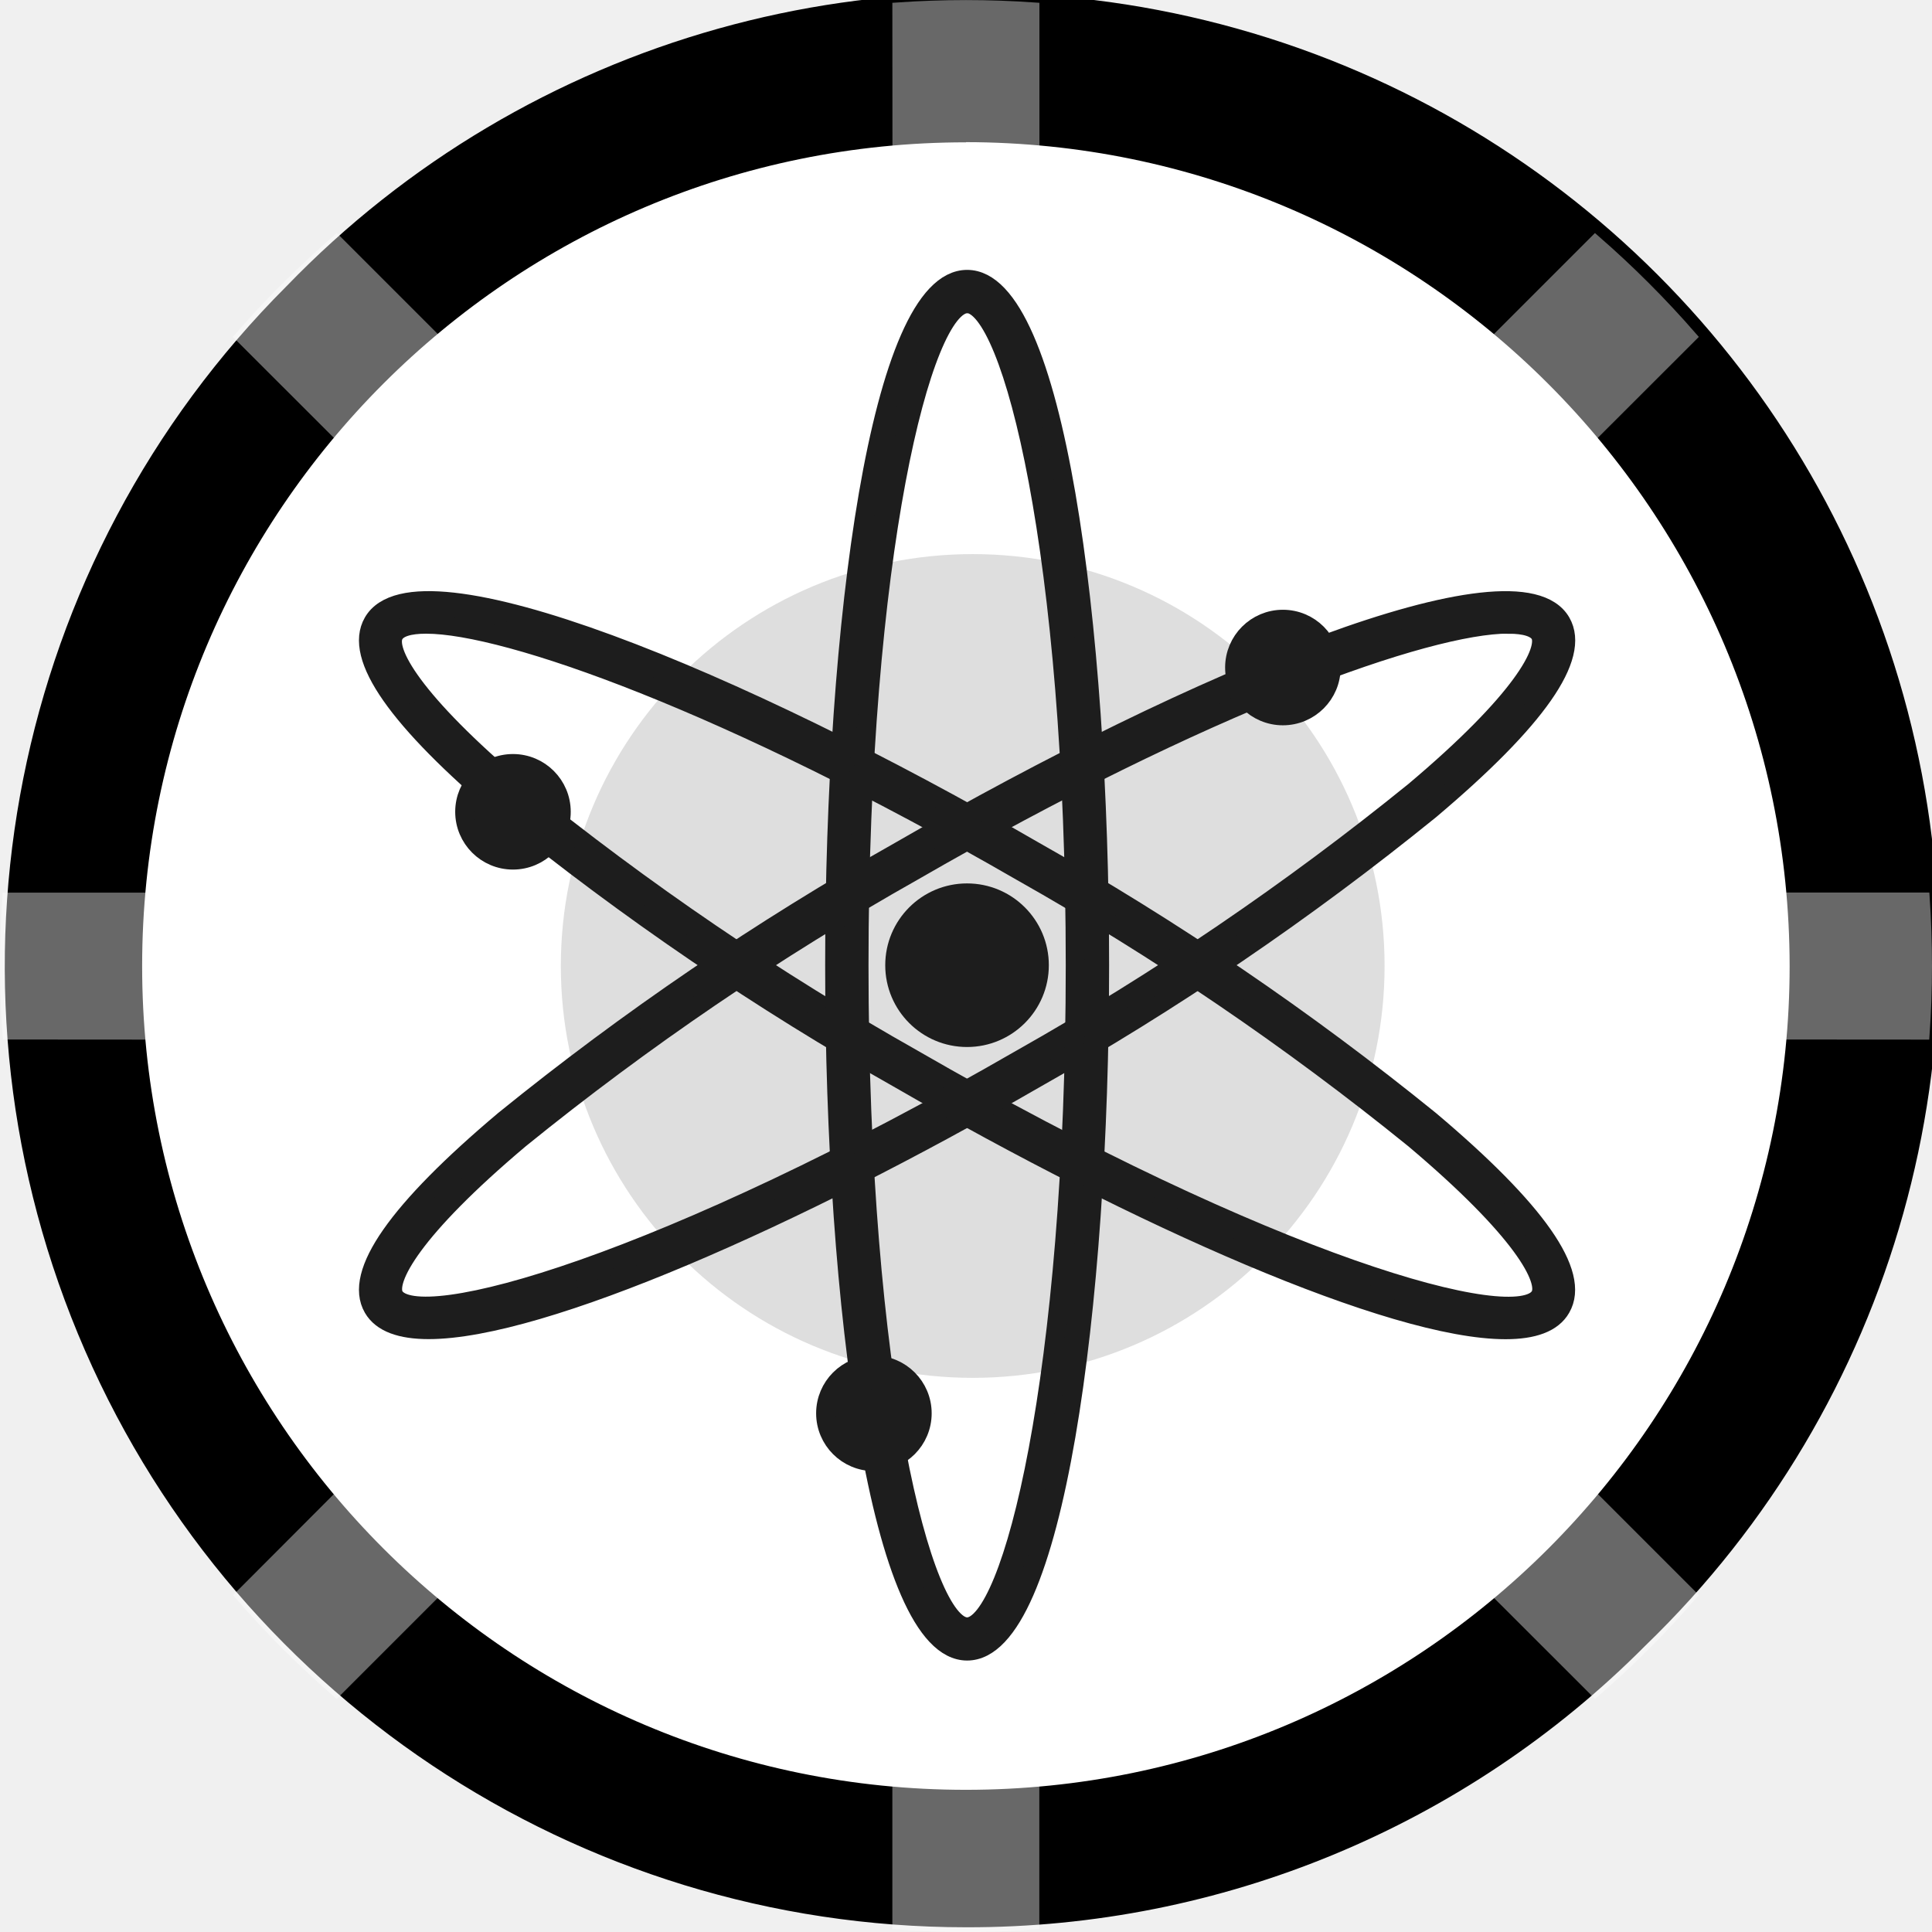
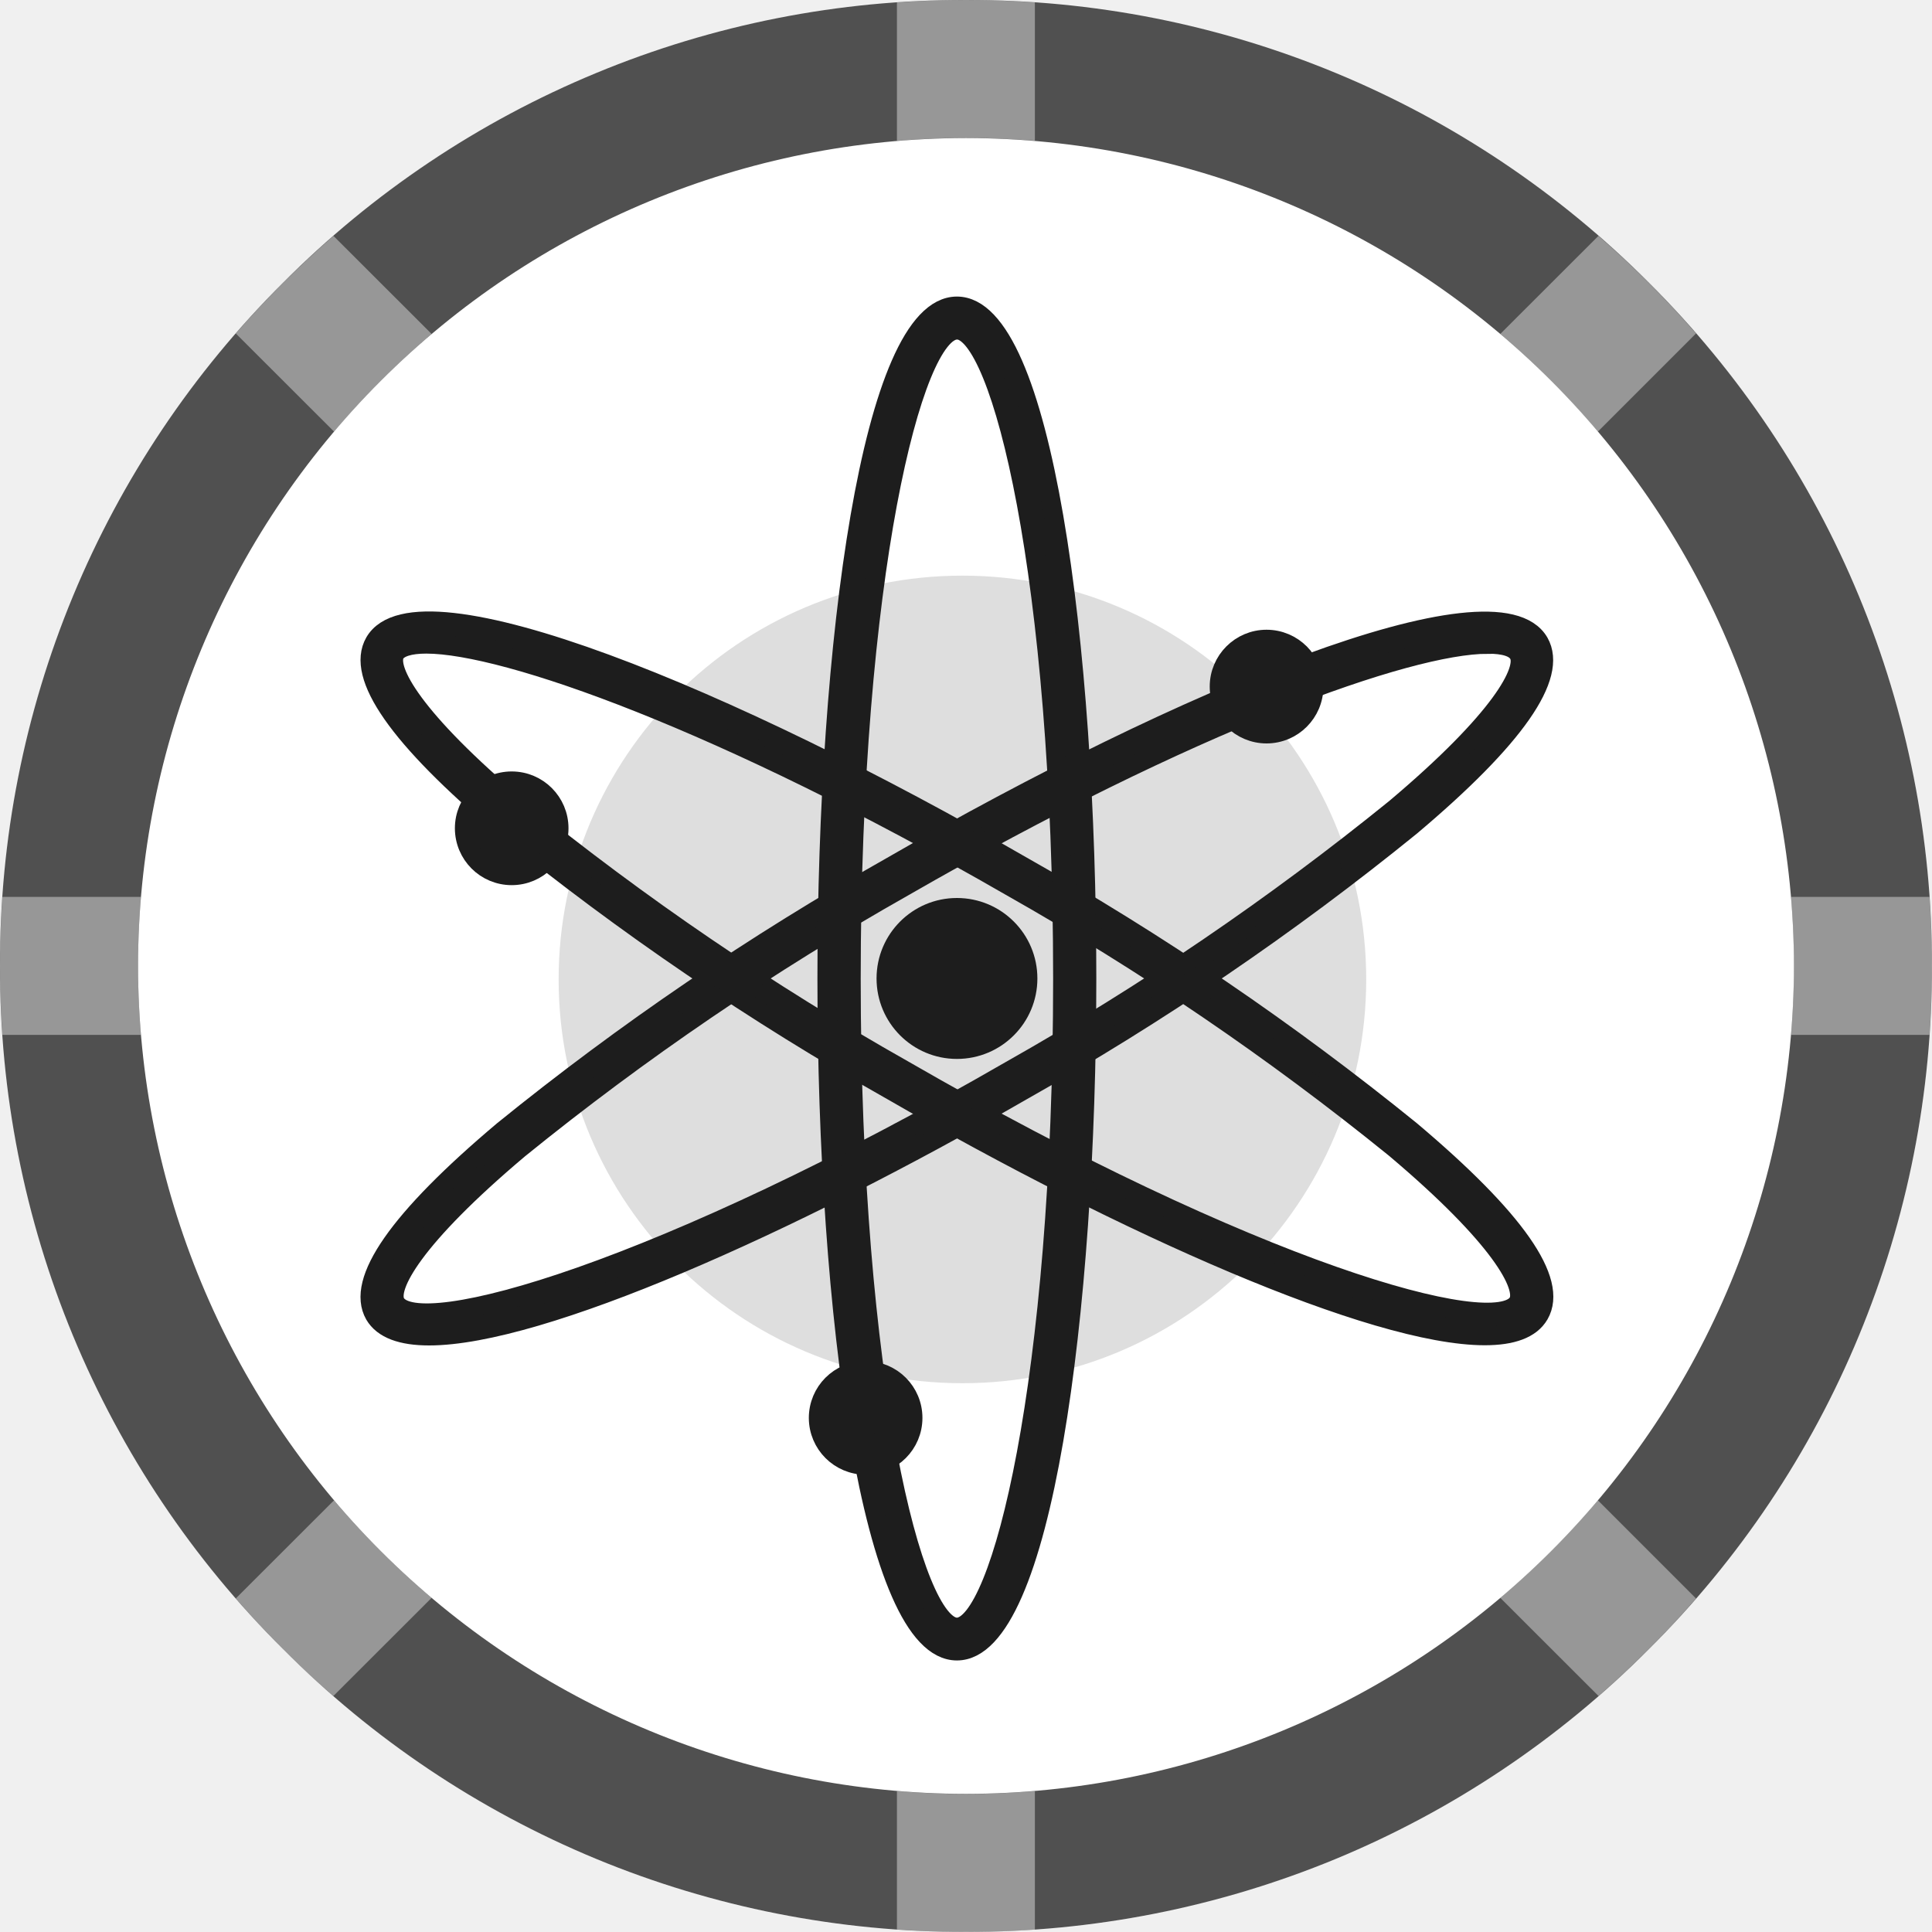
- <svg xmlns="http://www.w3.org/2000/svg" width="20.098" height="20.1" viewBox="0 0 20.098 20.1">
-   <g id="atom_token" transform="translate(11945.05 18206.049)">
-     <circle id="타원_173" data-name="타원 173" cx="9" cy="9" r="9" transform="translate(-11944 -18205)" fill="#fff" />
-     <g id="그룹_1494" data-name="그룹 1494" transform="translate(-11990 -18572.998)">
-       <g id="그룹_1488" data-name="그룹 1488" transform="translate(45 367)">
-         <path id="제외_2" data-name="제외 2" d="M10,20A10,10,0,0,1,2.929,2.929a10,10,0,1,1,14.14,14.14A9.933,9.933,0,0,1,10,20Zm0-18.57A8.57,8.57,0,1,0,18.569,10,8.58,8.58,0,0,0,10,1.428Z" transform="translate(0 0)" />
-         <path id="교차_4" data-name="교차 4" d="M9.284,19.973V18.539q.354.03.715.03t.714-.03v1.433Q10.358,20,10,20T9.284,19.973ZM15.53,16.54A8.609,8.609,0,0,0,16.54,15.53l1.016,1.016q-.233.269-.487.523t-.522.487Zm-12.6.53q-.254-.255-.487-.523L3.458,15.53a8.609,8.609,0,0,0,1.01,1.009L3.451,17.556Q3.183,17.323,2.929,17.069Zm15.611-6.356c.02-.236.03-.474.03-.715s-.01-.478-.029-.714h1.434Q20,9.638,20,10t-.025.715Zm-18.514,0Q0,10.358,0,10t.025-.714H1.458q-.029.354-.029.714c0,.241.01.479.03.715ZM2.441,3.452q.233-.269.488-.522t.523-.488L4.467,3.457a8.657,8.657,0,0,0-1.01,1.01Zm13.089.006,1.016-1.016q.269.234.523.488t.487.522L16.54,4.467A8.612,8.612,0,0,0,15.53,3.458ZM9.284.025Q9.639,0,10,0t.714.025V1.457q-.353-.029-.714-.03c-.241,0-.479.011-.715.03Z" transform="translate(0 0)" fill="#fff" stroke="#fff" stroke-width="0.1" opacity="0.41" />
-       </g>
-       <g id="그룹_1490" data-name="그룹 1490" transform="translate(48.785 369.857)">
-         <circle id="타원_113" data-name="타원 113" cx="4.285" cy="4.285" r="4.285" transform="translate(2 2.857)" fill="#dedede" />
-         <g id="그룹_1487" data-name="그룹 1487" transform="translate(0 0)">
-           <path id="패스_1227" data-name="패스 1227" d="M1074.828,120.813c-1.178,0-3.822-1.174-6.29-2.6a29.8,29.8,0,0,1-4.127-2.808c-1.111-.937-1.57-1.593-1.363-1.951.451-.782,3.8.6,6.867,2.375a29.784,29.784,0,0,1,4.126,2.808c1.111.937,1.57,1.593,1.363,1.951C1075.316,120.743,1075.116,120.813,1074.828,120.813Zm-11.232-7.34c-.177,0-.29.036-.331.107-.1.165.19.693,1.307,1.635a29.535,29.535,0,0,0,4.091,2.783c3.694,2.133,6.289,2.874,6.525,2.466.1-.165-.19-.693-1.307-1.635a29.548,29.548,0,0,0-4.091-2.783C1066.739,114.285,1064.438,113.473,1063.6,113.473Z" transform="translate(-1063 -109.888)" fill="#1d1d1d" stroke="#1d1d1d" stroke-width="0.2" />
-           <path id="패스_1228" data-name="패스 1228" d="M1063.625,120.812c-.288,0-.488-.07-.577-.224-.207-.358.252-1.015,1.363-1.951a29.8,29.8,0,0,1,4.127-2.808c3.07-1.773,6.414-3.157,6.867-2.375.207.358-.252,1.014-1.363,1.951a29.783,29.783,0,0,1-4.126,2.808C1067.448,119.638,1064.8,120.812,1063.625,120.812Zm11.232-7.34c-.841,0-3.143.812-6.194,2.573a29.536,29.536,0,0,0-4.091,2.783c-1.118.942-1.4,1.469-1.307,1.635.236.408,2.831-.334,6.525-2.466a29.549,29.549,0,0,0,4.091-2.783c1.118-.942,1.4-1.469,1.307-1.635C1075.147,113.509,1075.035,113.473,1074.857,113.473Z" transform="translate(-1063 -109.888)" fill="#1d1d1d" stroke="#1d1d1d" stroke-width="0.2" />
-           <ellipse id="타원_20" data-name="타원 20" cx="0.751" cy="0.751" rx="0.751" ry="0.751" transform="translate(5.475 6.383)" fill="#1d1d1d" stroke="#1d1d1d" stroke-width="0.2" />
-           <ellipse id="타원_21" data-name="타원 21" cx="0.501" cy="0.501" rx="0.501" ry="0.501" transform="translate(9.011 3.536)" fill="#1d1d1d" stroke="#1d1d1d" stroke-width="0.2" />
-           <ellipse id="타원_22" data-name="타원 22" cx="0.501" cy="0.501" rx="0.501" ry="0.501" transform="translate(1.001 5.037)" fill="#1d1d1d" stroke="#1d1d1d" stroke-width="0.2" />
-           <ellipse id="타원_23" data-name="타원 23" cx="0.501" cy="0.501" rx="0.501" ry="0.501" transform="translate(4.756 11.295)" fill="#1d1d1d" stroke="#1d1d1d" stroke-width="0.2" />
-           <path id="패스_1226" data-name="패스 1226" d="M1083.752,114.143c-.9,0-1.377-3.589-1.377-7.134s.473-7.134,1.377-7.134,1.377,3.589,1.377,7.134S1084.655,114.143,1083.752,114.143Zm0-14.017c-.47,0-1.126,2.619-1.126,6.884s.656,6.884,1.126,6.884,1.126-2.619,1.126-6.884S1084.222,100.125,1083.752,100.125Z" transform="translate(-1077.525 -99.875)" fill="#1d1d1d" stroke="#1d1d1d" stroke-width="0.2" />
-         </g>
-       </g>
-     </g>
-   </g>
+ <svg xmlns="http://www.w3.org/2000/svg" width="20" height="20" viewBox="0 0 20 20" fill="none">
+   <path d="M10 20C15.523 20 20 15.523 20 10C20 4.477 15.523 0 10 0C4.477 0 0 4.477 0 10C0 15.523 4.477 20 10 20Z" fill="white" />
+   <path d="M10 19.999C8.686 20.002 7.385 19.745 6.171 19.243C4.957 18.74 3.855 18.002 2.929 17.07C1.997 16.144 1.259 15.042 0.756 13.828C0.253 12.614 -0.004 11.313 4.01687e-05 9.999C-0.004 8.686 0.253 7.384 0.756 6.17C1.259 4.957 1.997 3.855 2.929 2.928C3.855 1.997 4.957 1.258 6.171 0.756C7.384 0.253 8.686 -0.004 10 4.01809e-05C11.313 -0.004 12.615 0.253 13.829 0.756C15.042 1.258 16.144 1.997 17.071 2.928C18.002 3.855 18.741 4.957 19.243 6.17C19.746 7.384 20.003 8.686 19.999 9.999C20.003 11.313 19.746 12.614 19.243 13.828C18.741 15.042 18.002 16.144 17.071 17.07C16.144 18.002 15.042 18.74 13.829 19.243C12.615 19.745 11.313 20.002 10 19.999ZM10 1.429C7.727 1.431 5.549 2.335 3.942 3.942C2.335 5.548 1.431 7.727 1.429 9.999C1.431 12.272 2.335 14.45 3.942 16.057C5.549 17.664 7.727 18.568 10 18.57C12.272 18.568 14.451 17.664 16.058 16.057C17.665 14.45 18.568 12.272 18.571 9.999C18.568 7.727 17.665 5.548 16.058 3.942C14.451 2.335 12.272 1.431 10 1.429Z" fill="#505050" />
+   <path opacity="0.41" d="M9.285 19.974V18.541C9.523 18.561 9.761 18.571 9.999 18.571C10.237 18.571 10.475 18.561 10.713 18.541V19.975C10.475 19.992 10.237 20 9.999 20C9.761 20 9.523 19.991 9.285 19.974ZM15.531 16.541C15.895 16.233 16.233 15.895 16.541 15.531L17.557 16.547C17.402 16.726 17.24 16.9 17.07 17.07C16.901 17.238 16.727 17.401 16.548 17.557L15.531 16.541ZM2.929 17.07C2.76 16.901 2.597 16.726 2.441 16.547L3.458 15.531C3.766 15.895 4.104 16.233 4.468 16.541L3.451 17.557C3.272 17.402 3.098 17.24 2.928 17.07H2.929ZM18.541 10.713C18.56 10.476 18.57 10.237 18.57 9.999C18.57 9.761 18.56 9.523 18.541 9.285H19.974C19.991 9.523 19.999 9.761 19.999 9.999C19.999 10.237 19.991 10.476 19.974 10.713H18.541ZM0.025 10.713C0.008 10.476 0 10.237 0 9.999C0 9.761 0.008 9.523 0.025 9.285H1.459C1.439 9.523 1.429 9.761 1.429 9.999C1.429 10.237 1.439 10.476 1.459 10.713H0.025ZM2.441 3.452C2.597 3.273 2.76 3.099 2.929 2.93C3.099 2.761 3.273 2.598 3.452 2.442L4.468 3.457C4.104 3.766 3.766 4.104 3.458 4.468L2.441 3.452ZM15.531 3.457L16.547 2.442C16.726 2.598 16.901 2.76 17.07 2.93C17.24 3.099 17.402 3.273 17.557 3.452L16.541 4.468C16.233 4.104 15.896 3.766 15.531 3.457ZM9.285 0.025C9.523 0.008 9.761 0 9.999 0C10.237 0 10.475 0.008 10.713 0.025V1.457C10.477 1.438 10.239 1.428 9.999 1.428C9.758 1.428 9.52 1.438 9.285 1.458V0.025Z" fill="white" />
+   <path d="M9.963 14.319C12.272 14.319 14.143 12.447 14.143 10.139C14.143 7.83 12.272 5.959 9.963 5.959C7.655 5.959 5.783 7.83 5.783 10.139C5.783 12.447 7.655 14.319 9.963 14.319Z" fill="#DEDEDE" />
+   <path d="M15.37 13.826C14.22 13.826 11.641 12.681 9.234 11.291C7.818 10.492 6.471 9.576 5.209 8.552C4.124 7.638 3.678 6.998 3.879 6.648C4.32 5.885 7.582 7.235 10.578 8.964C11.994 9.763 13.34 10.68 14.603 11.704C15.687 12.618 16.135 13.258 15.933 13.608C15.846 13.758 15.651 13.826 15.37 13.826ZM4.412 6.666C4.239 6.666 4.129 6.702 4.089 6.766C3.997 6.927 4.275 7.441 5.365 8.36C6.616 9.375 7.949 10.283 9.352 11.075C12.956 13.155 15.487 13.879 15.716 13.481C15.809 13.32 15.531 12.805 14.441 11.886C13.19 10.872 11.856 9.964 10.454 9.172C7.479 7.458 5.233 6.666 4.413 6.666H4.412Z" fill="#1D1D1D" stroke="#1D1D1D" stroke-width="0.2" />
+   <path d="M4.442 13.828C4.16 13.828 3.965 13.759 3.878 13.61C3.679 13.26 4.123 12.62 5.208 11.706C6.471 10.682 7.817 9.766 9.233 8.967C12.228 7.237 15.491 5.886 15.932 6.65C16.131 7 15.687 7.64 14.602 8.554C13.34 9.578 11.993 10.495 10.577 11.294C8.171 12.68 5.591 13.828 4.442 13.828ZM15.399 6.668C14.578 6.668 12.333 7.466 9.357 9.179C7.955 9.971 6.621 10.879 5.37 11.894C4.28 12.813 4.002 13.327 4.095 13.488C4.325 13.887 6.856 13.162 10.459 11.082C11.862 10.29 13.195 9.382 14.446 8.368C15.536 7.449 15.814 6.934 15.722 6.773C15.682 6.7 15.572 6.667 15.399 6.667V6.668Z" fill="#1D1D1D" stroke="#1D1D1D" stroke-width="0.2" />
+   <path d="M9.906 10.862C10.311 10.862 10.639 10.534 10.639 10.129C10.639 9.724 10.311 9.396 9.906 9.396C9.502 9.396 9.174 9.724 9.174 10.129C9.174 10.534 9.502 10.862 9.906 10.862Z" fill="#1D1D1D" stroke="#1D1D1D" stroke-width="0.2" />
+   <path d="M13.111 7.596C13.381 7.596 13.6 7.377 13.6 7.107C13.6 6.838 13.381 6.619 13.111 6.619C12.842 6.619 12.623 6.838 12.623 7.107C12.623 7.377 12.842 7.596 13.111 7.596Z" fill="#1D1D1D" stroke="#1D1D1D" stroke-width="0.2" />
+   <path d="M5.297 9.063C5.567 9.063 5.785 8.844 5.785 8.574C5.785 8.305 5.567 8.086 5.297 8.086C5.027 8.086 4.809 8.305 4.809 8.574C4.809 8.844 5.027 9.063 5.297 9.063Z" fill="#1D1D1D" stroke="#1D1D1D" stroke-width="0.2" />
+   <path d="M8.961 15.166C9.231 15.166 9.449 14.947 9.449 14.678C9.449 14.408 9.231 14.19 8.961 14.19C8.691 14.19 8.473 14.408 8.473 14.678C8.473 14.947 8.691 15.166 8.961 15.166Z" fill="#1D1D1D" stroke="#1D1D1D" stroke-width="0.2" />
+   <path d="M9.906 17.089C9.025 17.089 8.562 13.588 8.562 10.13C8.562 6.671 9.024 3.17 9.906 3.17C10.788 3.17 11.249 6.671 11.249 10.13C11.249 13.588 10.787 17.089 9.906 17.089ZM9.906 3.415C9.448 3.415 8.81 5.97 8.81 10.131C8.81 14.292 9.45 16.846 9.906 16.846C10.363 16.846 11.002 14.292 11.002 10.131C11.002 5.97 10.364 3.414 9.906 3.414V3.415Z" fill="#1D1D1D" stroke="#1D1D1D" stroke-width="0.2" />
</svg>
